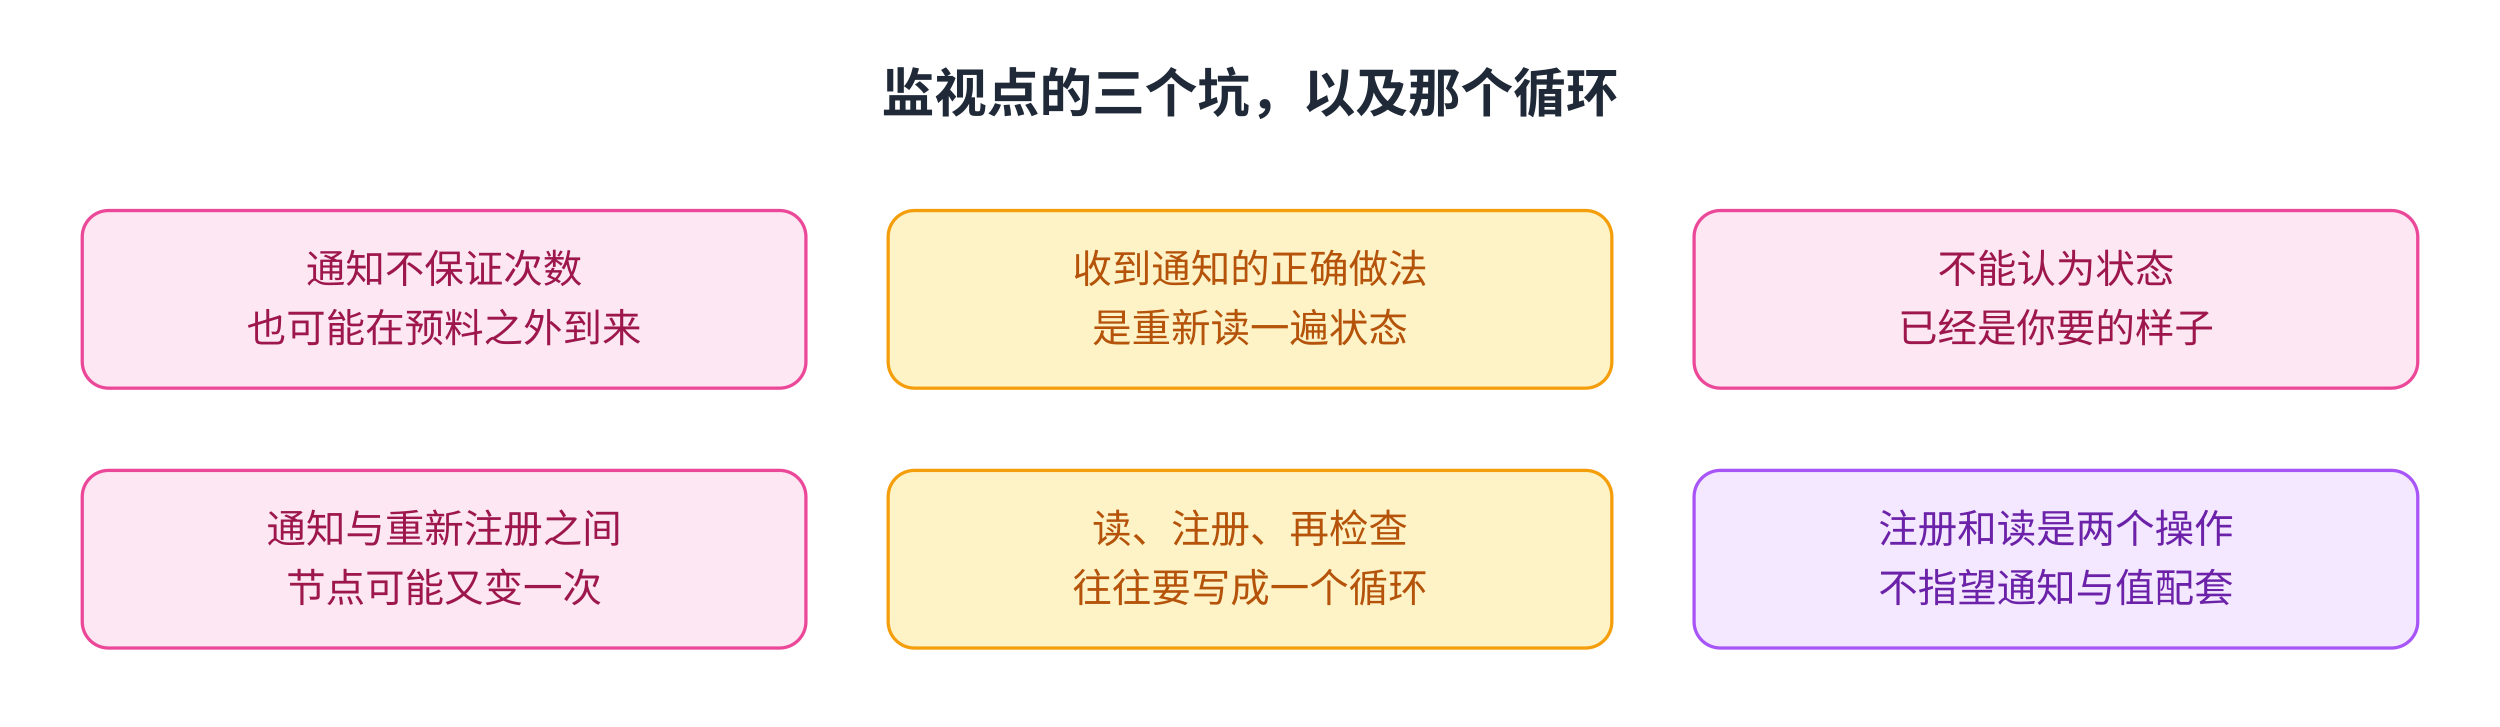
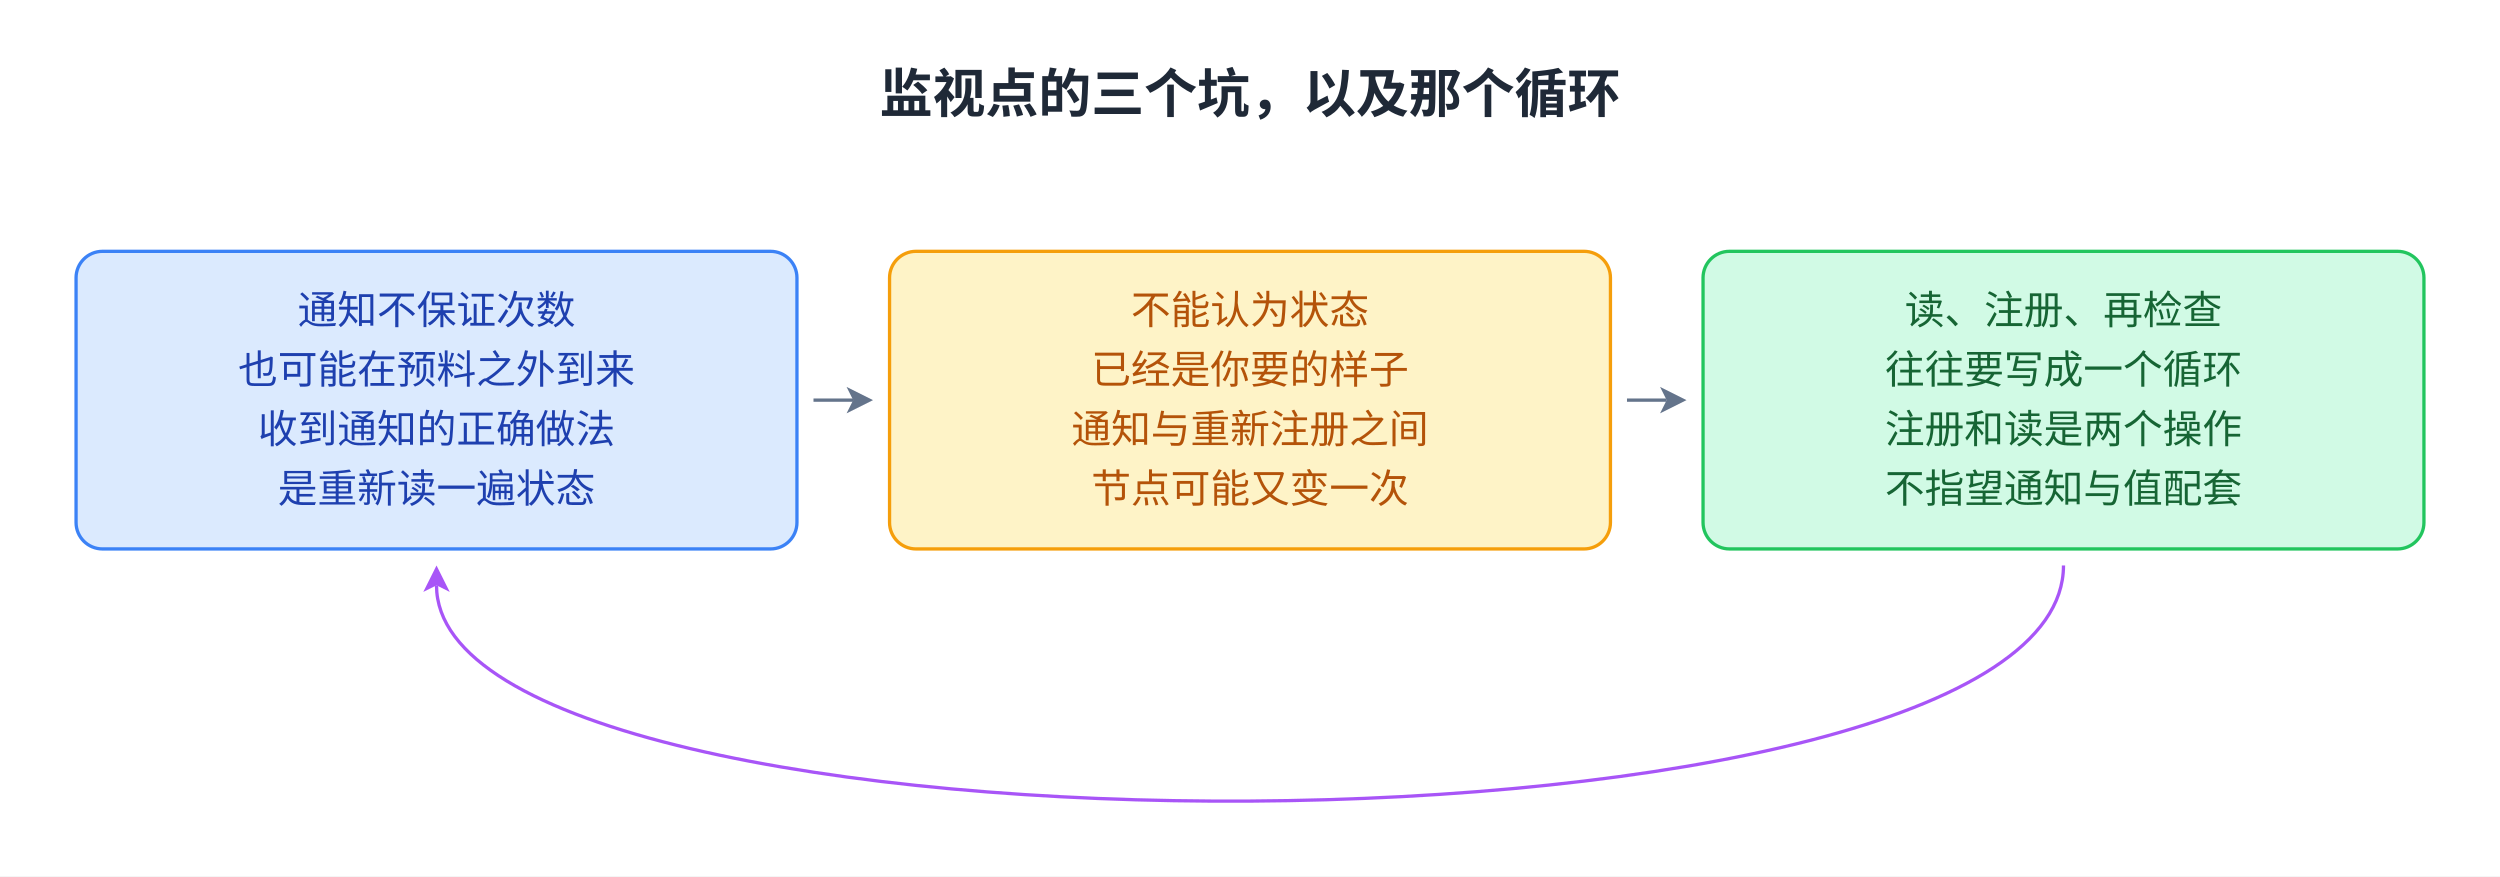
- <svg xmlns="http://www.w3.org/2000/svg" viewBox="0 0 760 221" width="760" height="221" role="img" aria-labelledby="fig-zookeeper-15-title fig-zookeeper-15-desc">
+ <svg xmlns="http://www.w3.org/2000/svg" viewBox="2 0 756 265" width="756" height="265" role="img" aria-labelledby="fig-zookeeper-15-title fig-zookeeper-15-desc">
  <defs>
    <style>
      text { font-family: 'PingFang SC', 'Microsoft YaHei', 'Noto Sans CJK SC', system-ui, sans-serif; }
    </style>
    <marker id="arrow" markerWidth="8" markerHeight="8" refX="2" refY="4" orient="auto" markerUnits="userSpaceOnUse">
      <path d="M0,0 L8,4 L0,8 L2,4 z" fill="#64748b" />
    </marker>
+     <marker id="arrow-purple" markerWidth="8" markerHeight="8" refX="2" refY="4" orient="auto" markerUnits="userSpaceOnUse">
+       <path d="M0,0 L8,4 L0,8 L2,4 z" fill="#a855f7" />
+     </marker>
  </defs>
-   <rect x="0" y="0" width="760" height="221" fill="#ffffff" />
+   <rect x="2" y="0" width="756" height="265" fill="#ffffff" />
  <text x="380" y="34" font-size="16" font-weight="600" fill="#1f2937" text-anchor="middle">监视点的三个坑，以及那个循环</text>
-   <rect x="25" y="64" width="220" height="54" rx="8" fill="#fce7f3" stroke="#ec4899" />
-   <text x="135" y="86" font-size="12" fill="#9d174d" text-anchor="middle">通知不保证次数</text>
-   <text x="135" y="104" font-size="12" fill="#9d174d" text-anchor="middle">也可能在预料之外到来</text>
-   <rect x="270" y="64" width="220" height="54" rx="8" fill="#fef3c7" stroke="#f59e0b" />
-   <text x="380" y="86" font-size="12" fill="#b45309" text-anchor="middle">收到通知的正确做法</text>
-   <text x="380" y="104" font-size="12" fill="#b45309" text-anchor="middle">是重新读一遍状态</text>
-   <rect x="515" y="64" width="220" height="54" rx="8" fill="#fce7f3" stroke="#ec4899" />
-   <text x="625" y="86" font-size="12" fill="#9d174d" text-anchor="middle">不能认为状态</text>
-   <text x="625" y="104" font-size="12" fill="#9d174d" text-anchor="middle">已经是你要的样子</text>
-   <rect x="25" y="143" width="220" height="54" rx="8" fill="#fce7f3" stroke="#ec4899" />
-   <text x="135" y="165" font-size="12" fill="#9d174d" text-anchor="middle">通知与重新注册之间</text>
-   <text x="135" y="183" font-size="12" fill="#9d174d" text-anchor="middle">节点可能又变一次</text>
-   <rect x="270" y="143" width="220" height="54" rx="8" fill="#fef3c7" stroke="#f59e0b" />
-   <text x="380" y="165" font-size="12" fill="#b45309" text-anchor="middle">读、注册、再检查</text>
-   <text x="380" y="183" font-size="12" fill="#b45309" text-anchor="middle">往往要写成一个循环</text>
-   <rect x="515" y="143" width="220" height="54" rx="8" fill="#f3e8ff" stroke="#a855f7" />
-   <text x="625" y="165" font-size="12" fill="#6b21a8" text-anchor="middle">注册和读是两个操作</text>
-   <text x="625" y="183" font-size="12" fill="#6b21a8" text-anchor="middle">不指望通知与值配套</text>
+   <rect x="25" y="76" width="218" height="90" rx="8" fill="#dbeafe" stroke="#3b82f6" />
+   <text x="134" y="98" font-size="12" fill="#1e40af" text-anchor="middle">通知不保证次数</text>
+   <text x="134" y="116" font-size="12" fill="#1e40af" text-anchor="middle">也可能在预料之外到来</text>
+   <text x="134" y="134" font-size="12" fill="#1e40af" text-anchor="middle">收到通知的正确做法</text>
+   <text x="134" y="152" font-size="12" fill="#1e40af" text-anchor="middle">是重新读一遍状态</text>
+   <rect x="271" y="76" width="218" height="90" rx="8" fill="#fef3c7" stroke="#f59e0b" />
+   <text x="380" y="98" font-size="12" fill="#b45309" text-anchor="middle">不能认为状态</text>
+   <text x="380" y="116" font-size="12" fill="#b45309" text-anchor="middle">已经是你要的样子</text>
+   <text x="380" y="134" font-size="12" fill="#b45309" text-anchor="middle">通知与重新注册之间</text>
+   <text x="380" y="152" font-size="12" fill="#b45309" text-anchor="middle">节点可能又变一次</text>
+   <rect x="517" y="76" width="218" height="90" rx="8" fill="#d1fae5" stroke="#22c55e" />
+   <text x="626" y="98" font-size="12" fill="#166534" text-anchor="middle">读、注册、再检查</text>
+   <text x="626" y="116" font-size="12" fill="#166534" text-anchor="middle">往往要写成一个循环</text>
+   <text x="626" y="134" font-size="12" fill="#166534" text-anchor="middle">注册和读是两个操作</text>
+   <text x="626" y="152" font-size="12" fill="#166534" text-anchor="middle">不指望通知与值配套</text>
+   <path d="M248,121 L260,121" fill="none" stroke="#64748b" marker-end="url(#arrow)" />
+   <path d="M494,121 L506,121" fill="none" stroke="#64748b" marker-end="url(#arrow)" />
+   <path d="M626,171 C626,265 134,265 134,177" fill="none" stroke="#a855f7" marker-end="url(#arrow-purple)" />
</svg>
